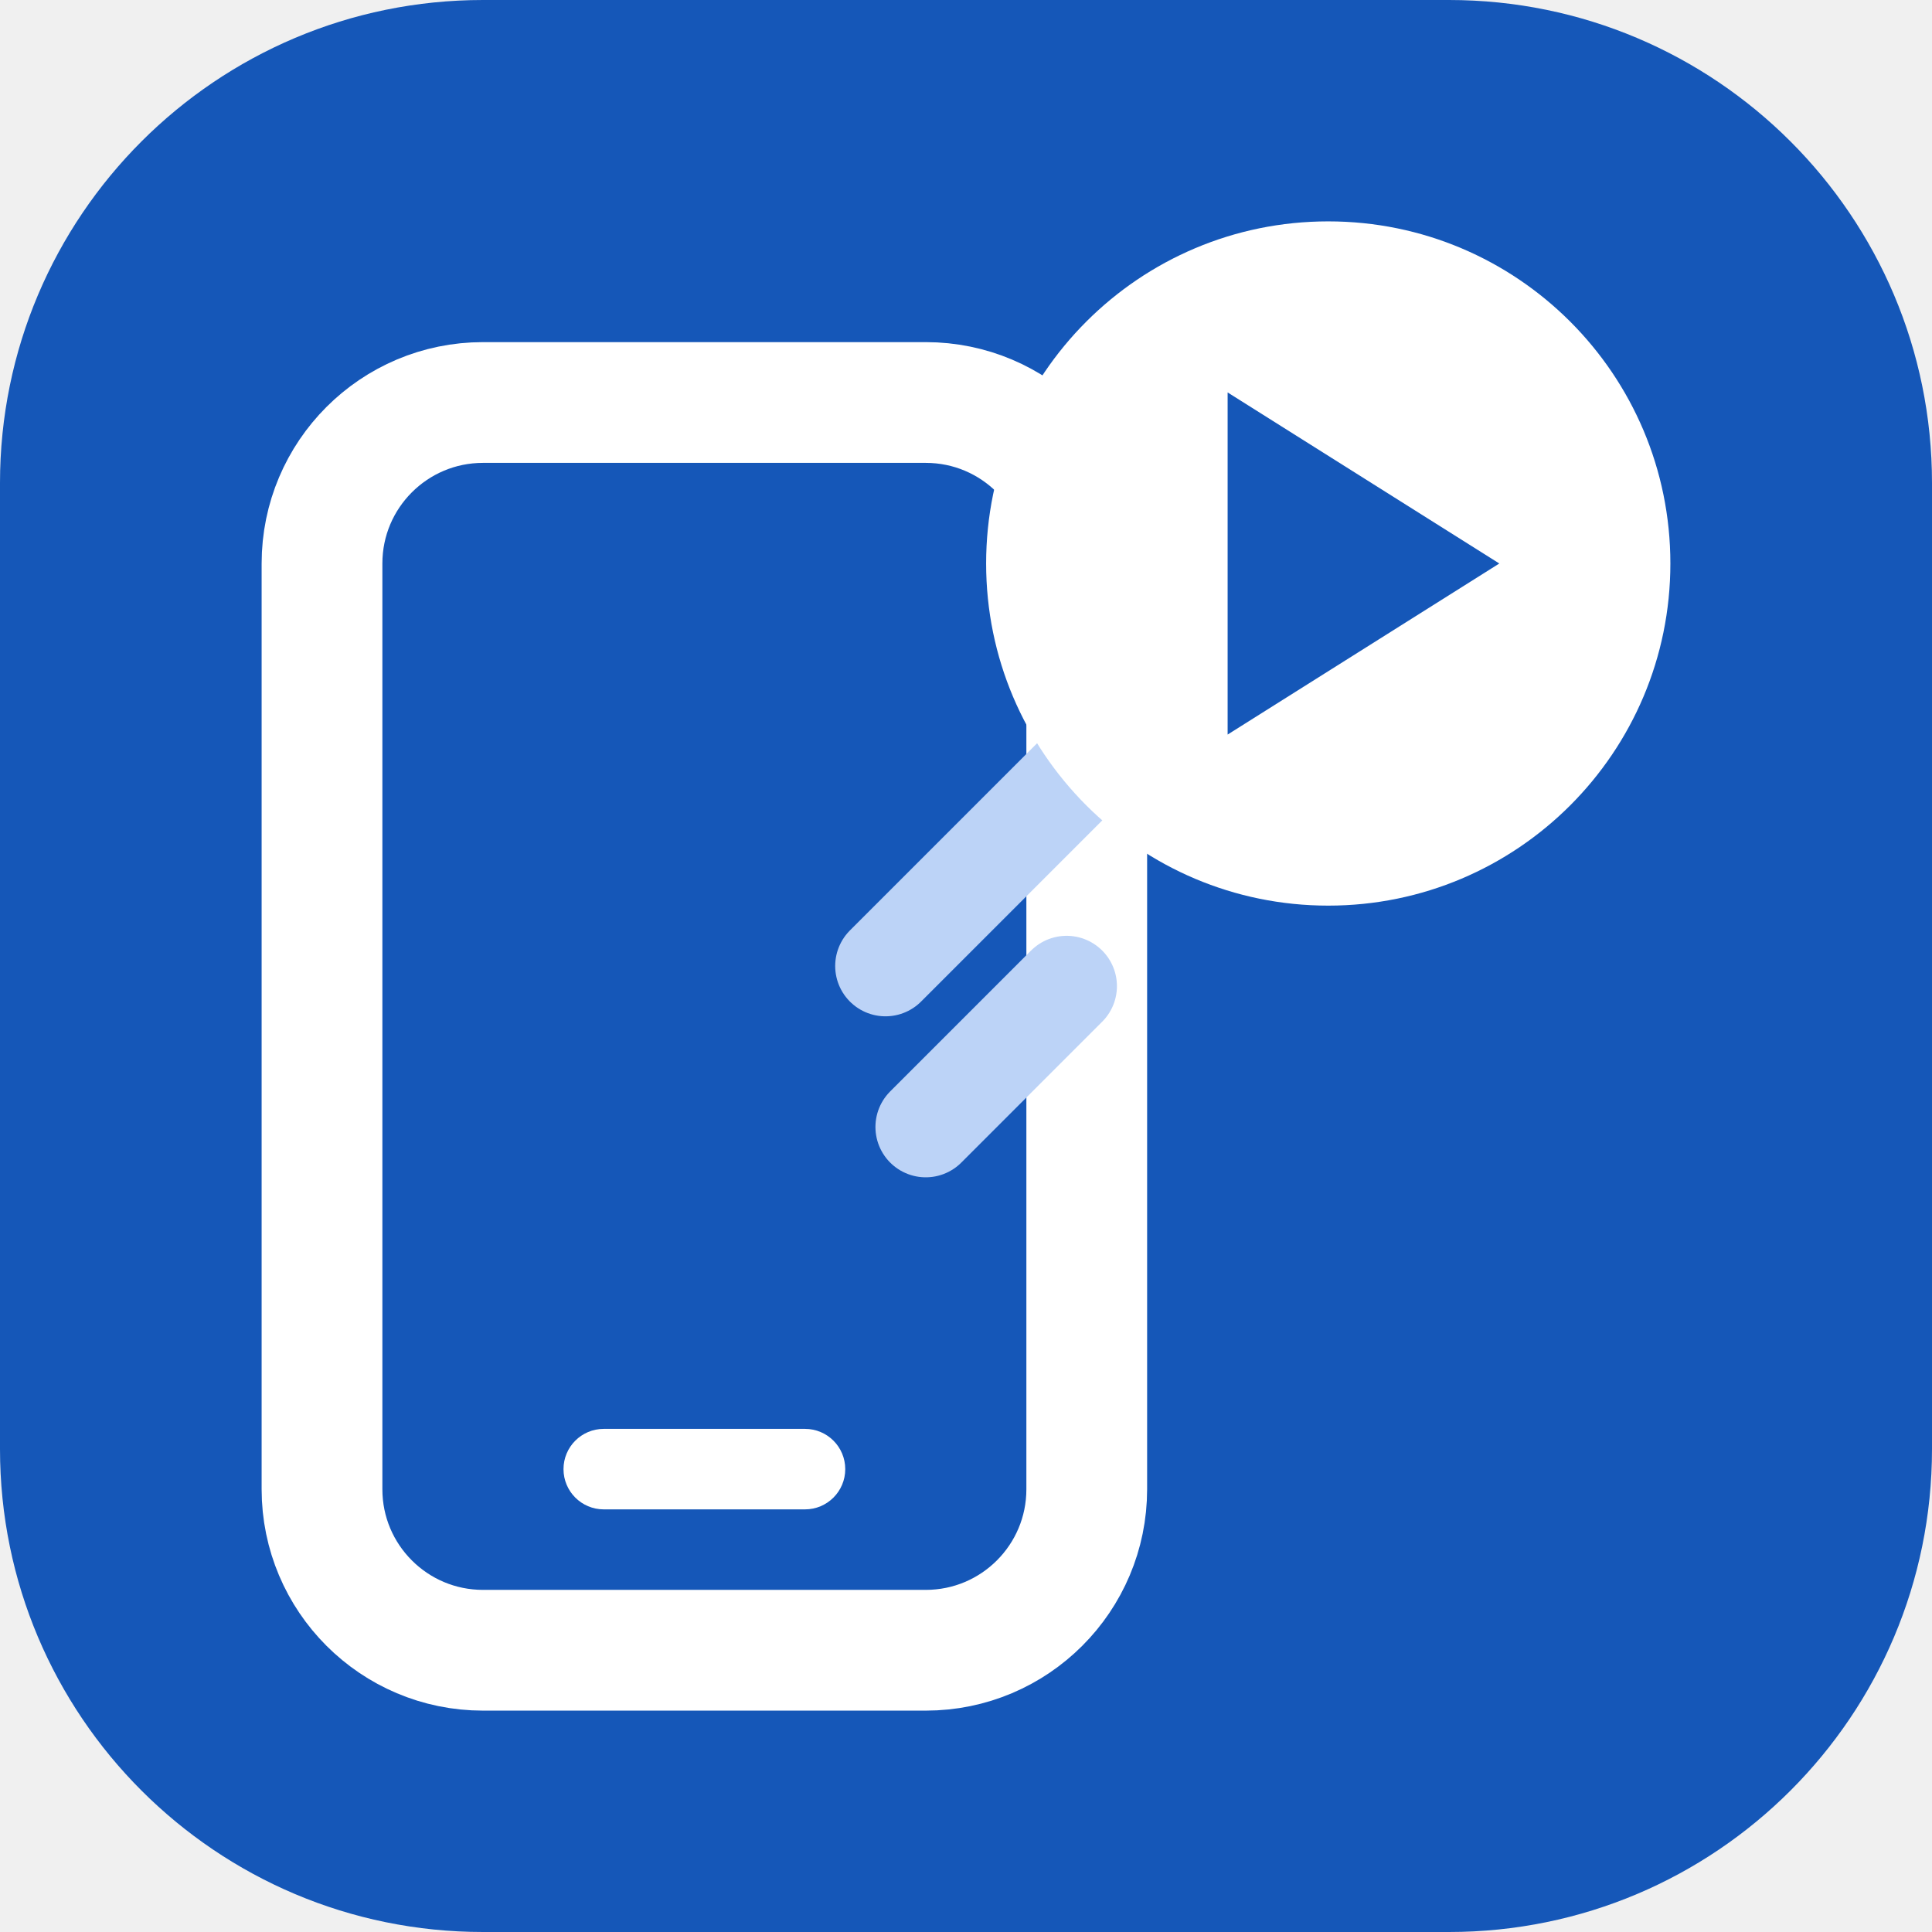
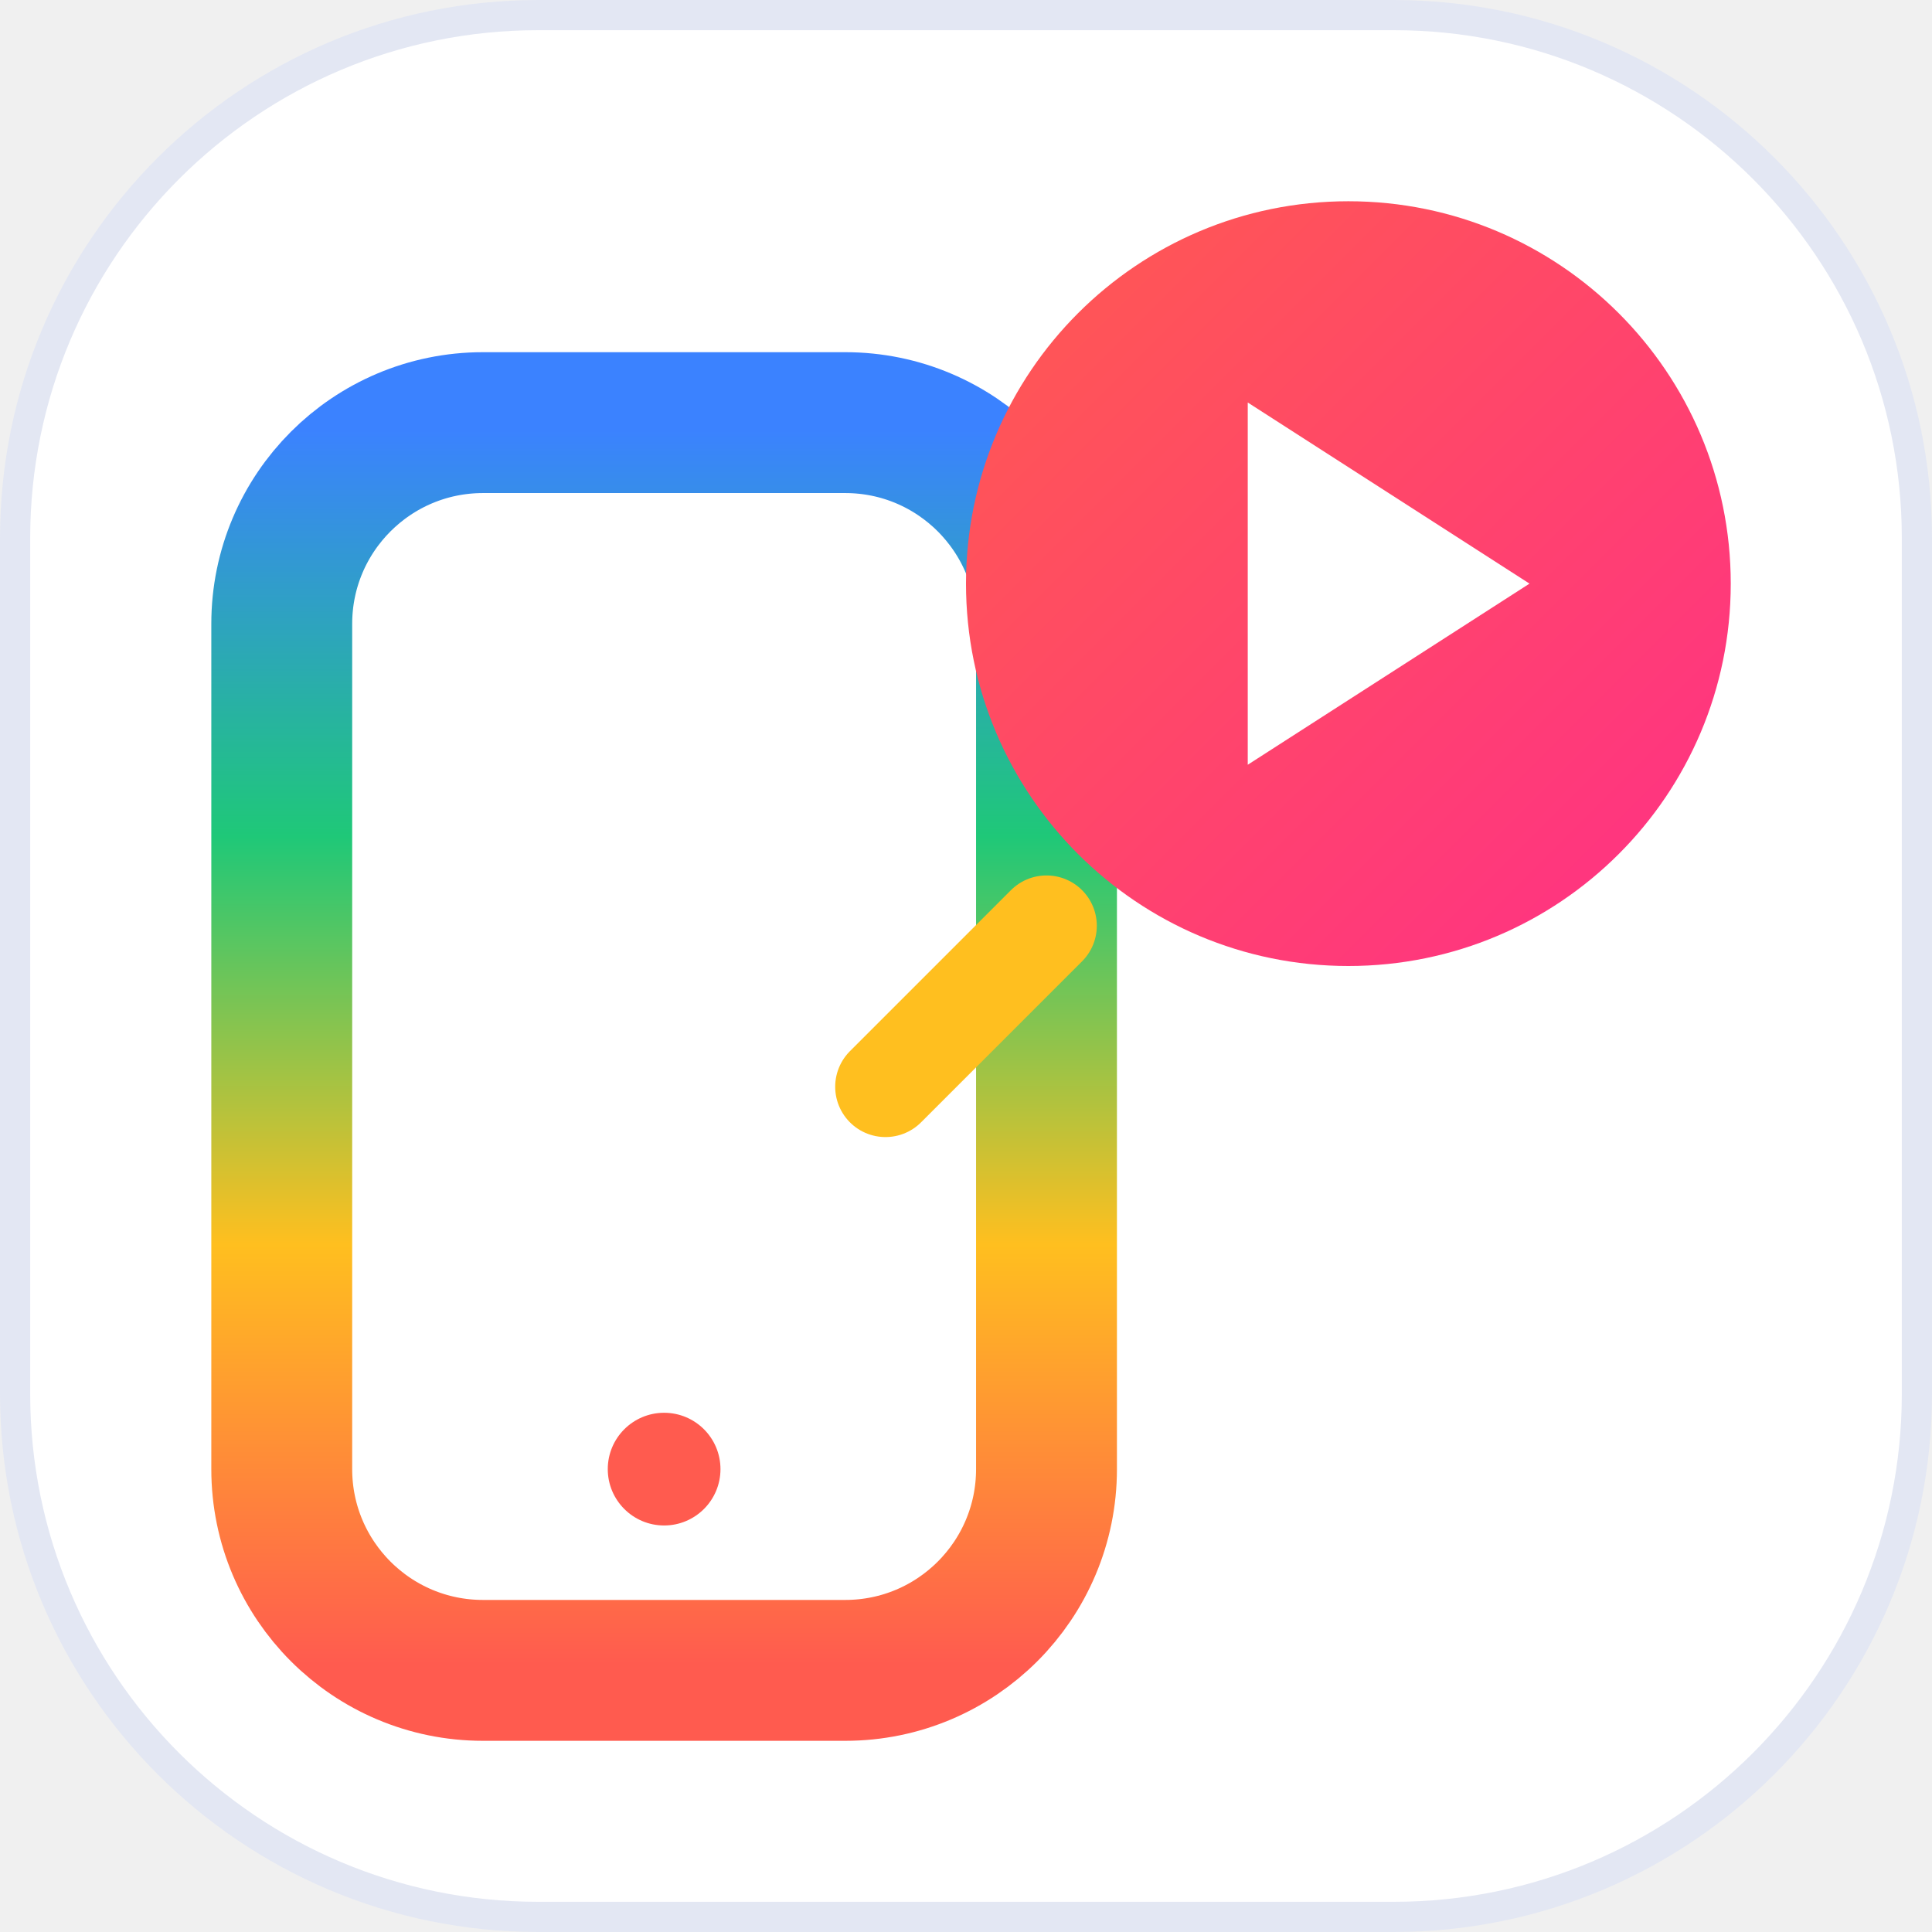
<svg xmlns="http://www.w3.org/2000/svg" viewBox="16 16 96 96" width="96" height="96">
-   <rect x="16" y="16" width="96" height="96" rx="24" fill="#1557b8" />
-   <rect x="32" y="36" width="38" height="62" rx="8" fill="none" stroke="#fff" stroke-width="6" />
-   <rect x="44" y="87" width="14" height="4" rx="2" fill="#fff" />
-   <path d="M60 64l10-10M62 72l7-7" stroke="#bcd3f7" stroke-width="5" stroke-linecap="round" />
-   <circle cx="82" cy="44" r="17" fill="#fff" />
-   <path d="M77 35.5v17l13.5-8.5z" fill="#1557b8" />
+   <defs>
+     <linearGradient id="vomS" x1="0" y1="0" x2="0" y2="1">
+       <stop offset="0" stop-color="#3b82ff" />
+       <stop offset=".33" stop-color="#1fc878" />
+       <stop offset=".66" stop-color="#ffbf1f" />
+       <stop offset="1" stop-color="#ff5b4f" />
+     </linearGradient>
+     <linearGradient id="vomB" x1="0" y1="0" x2="1" y2="1">
+       <stop offset="0" stop-color="#ff5b4f" />
+       <stop offset="1" stop-color="#ff2f87" />
+     </linearGradient>
+   </defs>
+   <rect x="16.75" y="16.75" width="94.5" height="94.5" rx="26" fill="#fff" stroke="#e3e7f3" stroke-width="1.5" />
+   <rect x="30" y="37" width="38" height="62" rx="10" fill="none" stroke="url(#vomS)" stroke-width="7" />
+   <circle cx="49" cy="89" r="2.8" fill="#ff5b4f" />
+   <path d="M60 70l8-8" stroke="#ffbf1f" stroke-width="5" stroke-linecap="round" />
+   <circle cx="83" cy="45" r="19" fill="url(#vomB)" />
+   <path d="M78 36v18l14-9z" fill="#fff" />
</svg>
